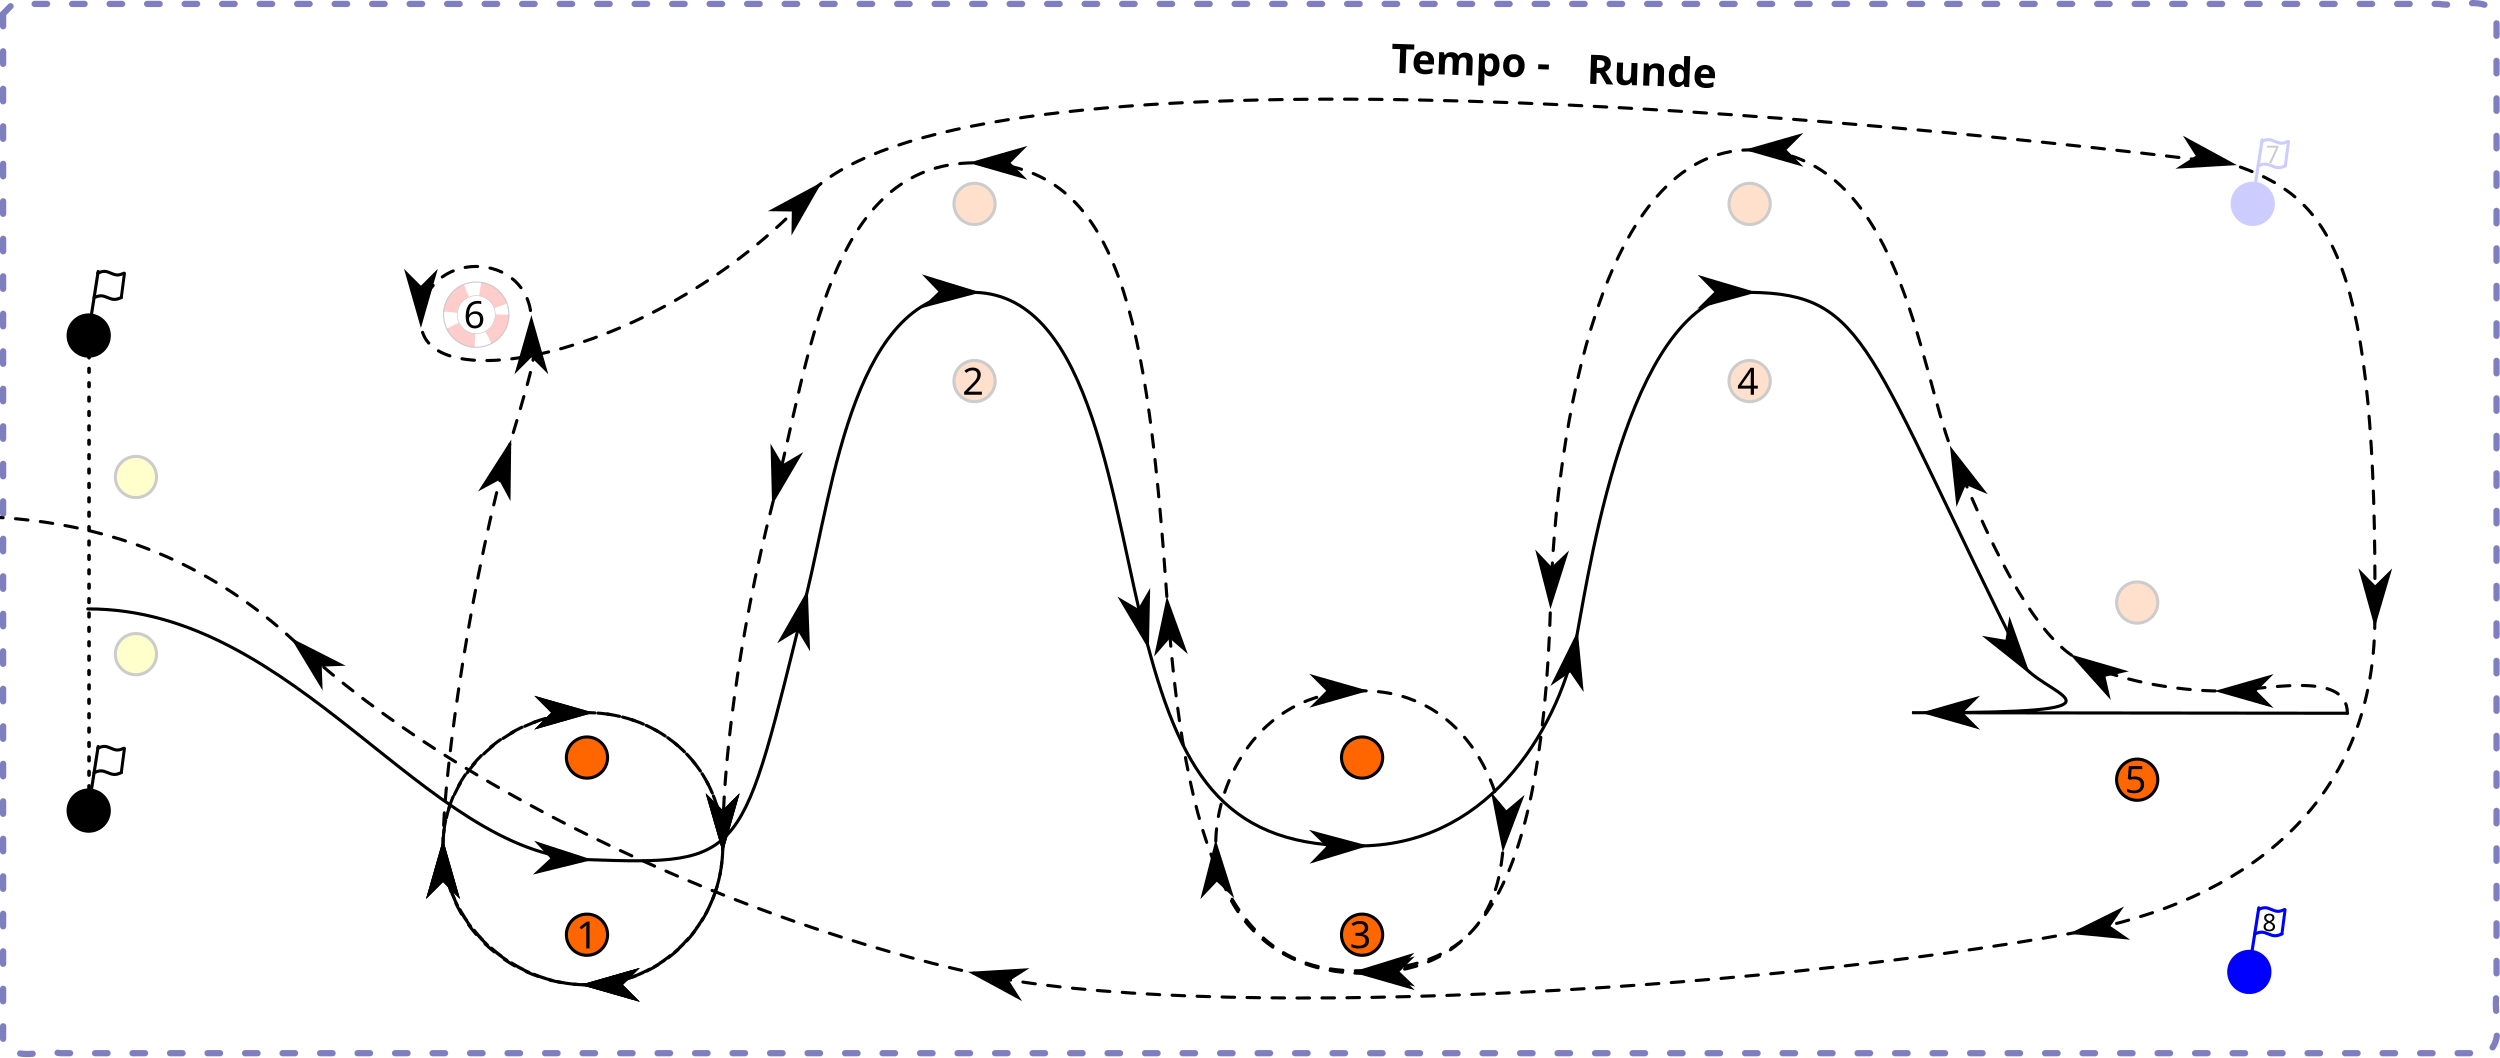
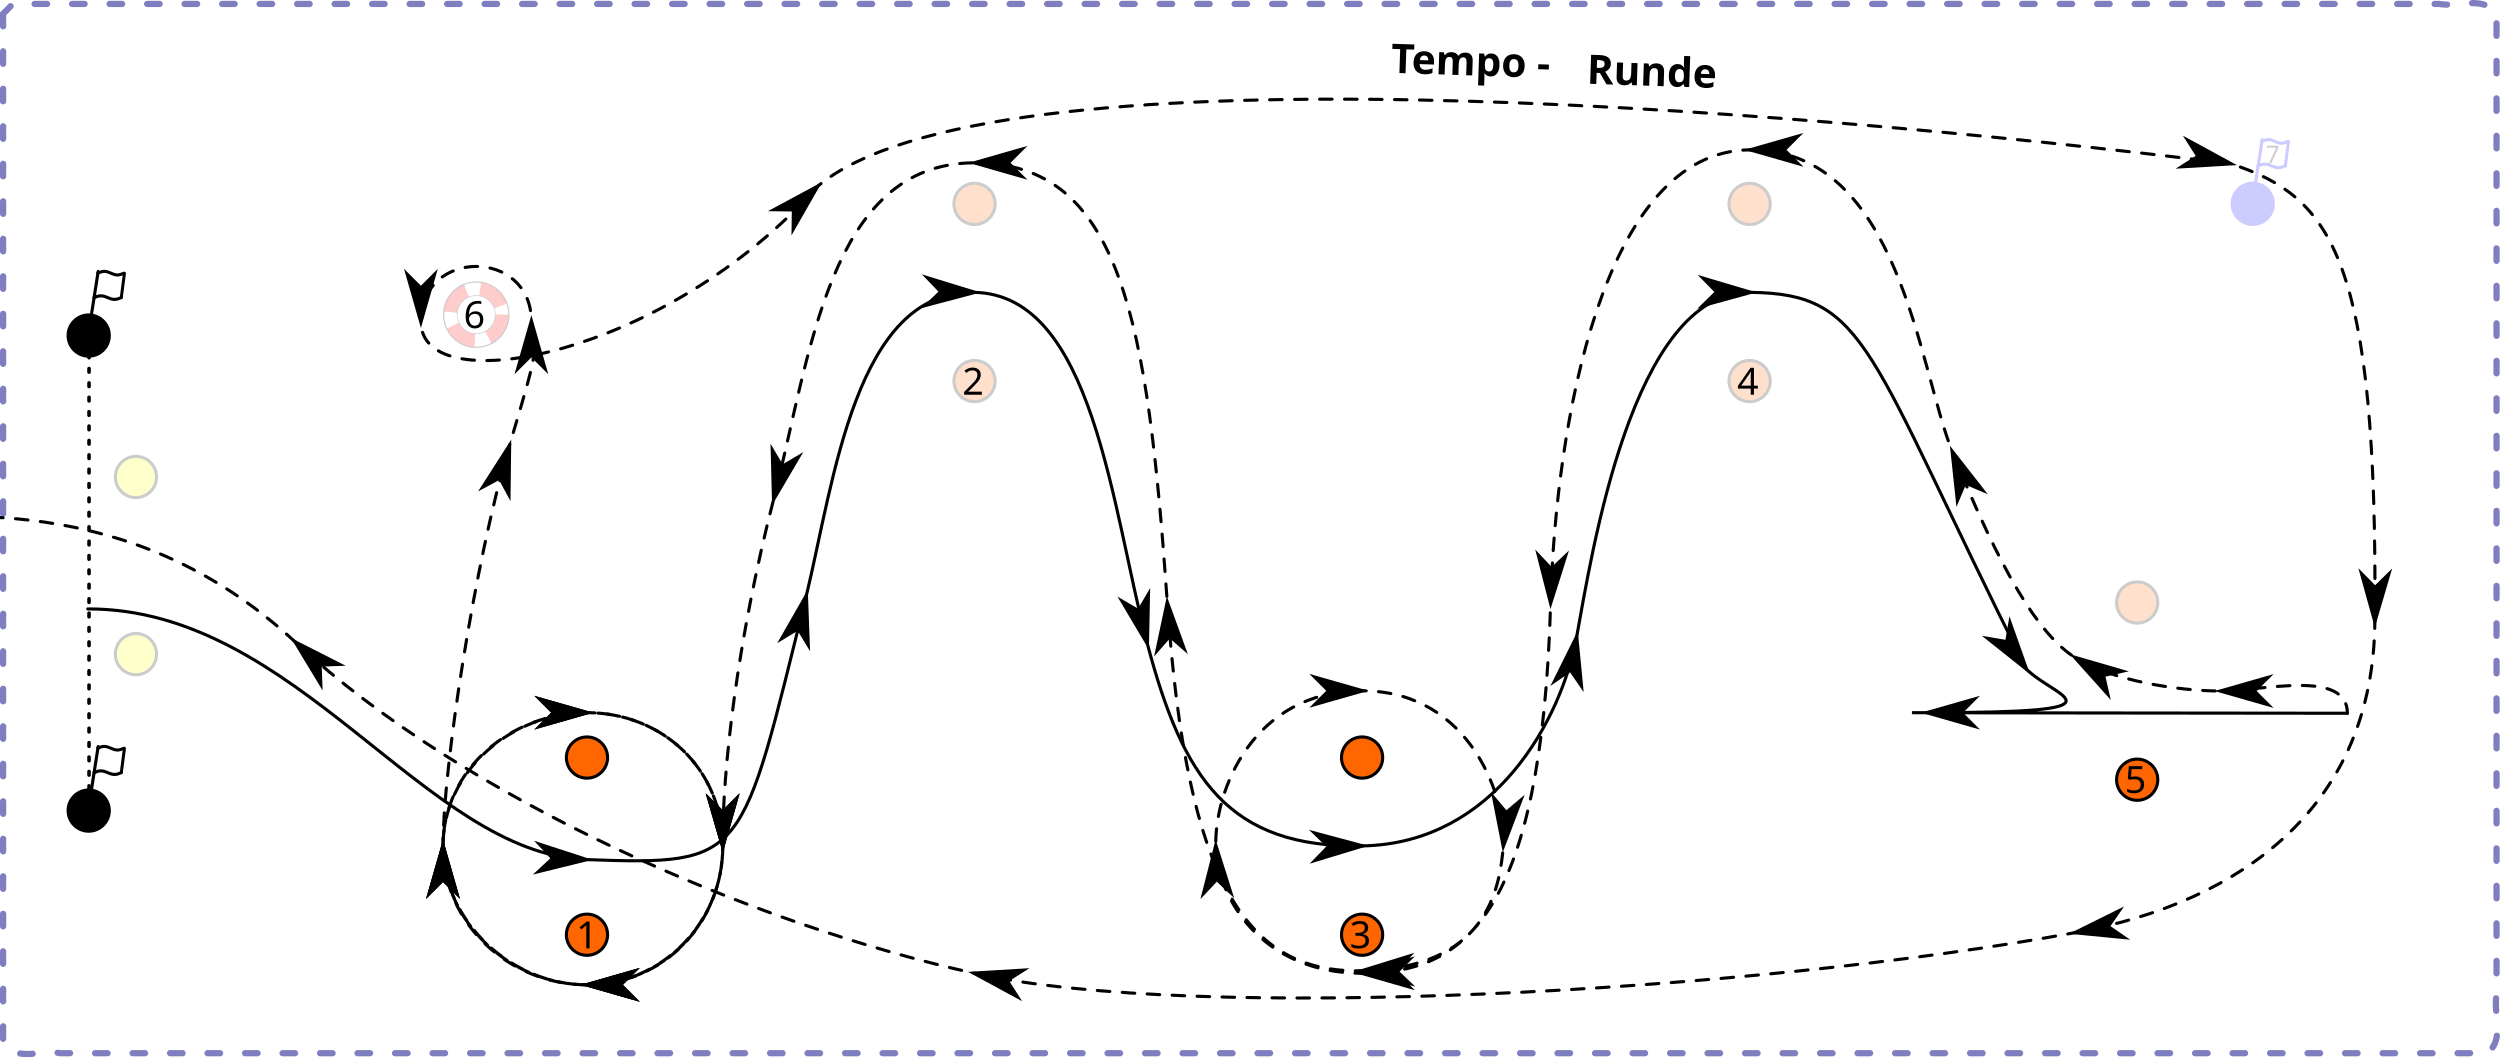
<svg xmlns="http://www.w3.org/2000/svg" version="1.0" id="svg3641" height="360.829" width="853.326" style="enable-background:new" xml:space="preserve">
  <defs id="arrows">
    <marker id="RazorWire" refX="0" refY="0" orient="auto" style="overflow:visible">
      <path id="path5527" style="fill:#34ff00;fill-opacity:1;fill-rule:evenodd;stroke:#34ff00;stroke-width:0.085pt;stroke-opacity:1" d="M 0.019,-0.632 V 0.595 L -6.621,2.568 H 9.113 L 2.979,0.595 V -0.632 L 9.166,-2.472 H -6.594 Z" />
    </marker>
    <marker orient="auto" refY="0" refX="0" id="Scissors" style="overflow:visible">
      <path id="schere" d="M 9.696,-3.847 C 8.661,-5.095 6.794,-5.052 5.4,-4.515 l -8.76,3.283 c -2.548,-1.394 -5.065,-0.995 -5.065,-1.673 0,-0.53 0.487,-0.414 0.414,-1.795 -0.07,-1.326 -1.454,-2.307 -2.763,-2.22 -1.309,-0.008 -2.666,0.995 -2.678,2.379 -0.098,1.393 1.074,2.688 2.461,2.779 1.624,0.242 4.499,-0.742 5.848,1.676 C -6.148,1.766 -7.931,1.771 -9.543,1.679 -10.882,1.602 -12.489,1.985 -13.128,3.301 c -0.617,1.261 -0.012,3.056 1.405,3.442 1.43,0.525 3.393,-0.138 3.733,-1.782 0.262,-1.267 -0.635,-1.862 -0.291,-2.322 0.26,-0.347 1.91,-0.146 4.85,-1.466 L 6.055,4.515 C 7.253,4.85 8.718,4.839 9.78,3.66 L -0.055,-0.057 Z M -9.832,-5.874 c 1.381,0.771 1.268,2.862 -0.167,3.268 -1.298,0.452 -2.956,-0.81 -2.542,-2.216 0.242,-1.154 1.764,-1.579 2.709,-1.052 z m 0.06,8.552 c 1.441,0.532 1.196,2.97 -0.269,3.298 -0.972,0.337 -2.361,-0.148 -2.459,-1.293 -0.189,-1.392 1.446,-2.65 2.728,-2.005 z" style="fill:#34ff00;fill-opacity:1;stroke:#34ff00;stroke-width:1.067;stroke-opacity:1" />
    </marker>
    <marker orient="auto" refY="0" refX="0" id="Legs" style="overflow:visible">
      <g id="g5494" transform="scale(-0.7)" style="fill:#34ff00;fill-opacity:1;stroke:#34ff00;stroke-opacity:1">
        <g id="g5496" transform="matrix(0,-1,-1,0,22.0892,22.73484)" style="fill:#34ff00;fill-opacity:1;stroke:#34ff00;stroke-opacity:1">
          <path id="path5498" d="m 22.636,22.054 c -7.371,5.036 -2.618,7.047 -6.23,14.339" style="fill:#34ff00;fill-opacity:1;fill-rule:evenodd;stroke:#34ff00;stroke-width:1.067pt;stroke-opacity:1" />
          <path id="path5500" d="m 22.825,21.918 c -1.451,8.904 3.772,9.355 4.805,14.747" style="fill:#34ff00;fill-opacity:1;fill-rule:evenodd;stroke:#34ff00;stroke-width:1.067pt;stroke-opacity:1" />
        </g>
        <path id="path5502" d="m -15.029,-7.181 -0.984,4.313 4.227,-1.305 z" style="fill:#34ff00;fill-opacity:1;fill-rule:evenodd;stroke:#34ff00;stroke-width:1.067pt;stroke-opacity:1" />
        <path id="path5504" d="m -16.23,4.861 1.999,3.946 2.418,-3.704 z" style="fill:#34ff00;fill-opacity:1;fill-rule:evenodd;stroke:#34ff00;stroke-width:1.067pt;stroke-opacity:1" />
      </g>
    </marker>
    <linearGradient id="linearGradient5477">
      <stop style="stop-color:#57e307;stop-opacity:1;" offset="0" id="stop5479" />
    </linearGradient>
    <marker style="overflow:visible" id="Arrow1Lend" refX="0" refY="0" orient="auto">
      <path style="fill-rule:evenodd;stroke:#000000;stroke-width:0.853pt;marker-start:none" d="M -10.667,0 -14.933,4.267 0,0 -14.933,-4.267 Z" id="path3104" />
    </marker>
    <marker style="overflow:visible" id="Arrow1Lstart" refX="0" refY="0" orient="auto">
      <path style="fill-rule:evenodd;stroke:#000000;stroke-width:0.853pt;marker-start:none" d="M 10.667,0 14.933,-4.267 0,0 14.933,4.267 Z" id="path3282" />
    </marker>
    <marker style="overflow:visible" id="Arrow1Lstart-7" refX="0" refY="0" orient="auto">
      <path style="fill-rule:evenodd;stroke:#000000;stroke-width:0.853pt;marker-start:none" d="M 10.667,0 14.933,-4.267 0,0 14.933,4.267 Z" id="path3282-4" />
    </marker>
    <marker style="overflow:visible" id="Arrow1Lend-6" refX="0" refY="0" orient="auto">
      <path style="fill-rule:evenodd;stroke:#000000;stroke-width:0.853pt;marker-start:none" d="M -10.667,0 -14.933,4.267 0,0 -14.933,-4.267 Z" id="path3104-0" />
    </marker>
  </defs>
  <g transform="translate(-215.4445,-435.3955)" style="display:inline" id="Parcours">
    <defs id="defs2076" />
    <g id="g1" />
    <g id="layer6" style="display:inline">
      <g transform="translate(18.94796,85.04597)" id="Zeitnahme" style="display:inline">
        <g id="g13156" transform="translate(-177.6378,-94.48819)">
          <path style="fill:#000000;fill-opacity:1;stroke:#000000;stroke-width:1.762" d="m 411.087,559.37 c 0,-3.685 -2.986,-6.678 -6.678,-6.678 -3.683,0 -6.678,2.987 -6.678,6.678 0,3.685 2.987,6.678 6.678,6.678 3.685,0 6.678,-2.987 6.678,-6.678 z" id="Zeit_oben" />
        </g>
        <g id="g13172" transform="translate(-177.6378,67.66194)">
          <path style="fill:#000000;fill-opacity:1;stroke:#000000;stroke-width:1.762" d="m 411.087,559.37 c 0,-3.685 -2.986,-6.678 -6.678,-6.678 -3.683,0 -6.678,2.987 -6.678,6.678 0,3.685 2.987,6.678 6.678,6.678 3.685,0 6.678,-2.987 6.678,-6.678 z" id="Zeit_unten" />
        </g>
        <path style="fill:none;stroke:#000000;stroke-width:1.228;stroke-linecap:round;stroke-linejoin:miter;stroke-miterlimit:4;stroke-dasharray:1.228, 3.684;stroke-dashoffset:0;stroke-opacity:1" d="m 226.886,466.315 c 0,23.379 0,46.759 0,70.138 0,19.991 0,67.885 0,87.271" id="path14169" />
      </g>
      <g transform="translate(113.4362,157.2769)" id="Tor1" style="display:inline;fill:#ff6600">
        <path style="fill:#ff6600;stroke:#000000;stroke-width:1.056" d="m 309.393,536.693 c 0,-3.883 -3.149,-7.032 -7.031,-7.032 -3.881,0 -7.031,3.148 -7.031,7.032 0,3.883 3.15,7.031 7.031,7.031 3.882,0 7.031,-3.147 7.031,-7.031 z" id="Tor1_innen" />
        <path style="fill:#ff6600;stroke:#000000;stroke-width:1.056" d="m 309.393,597.166 c 0,-3.883 -3.149,-7.032 -7.031,-7.032 -3.881,0 -7.031,3.148 -7.031,7.032 0,3.883 3.15,7.031 7.031,7.031 3.882,0 7.031,-3.147 7.031,-7.031 z" id="Tor1_aussen" />
      </g>
      <g transform="translate(226.8221,-31.69941)" id="Tor2" opacity="0.2" style="display:inline;fill:#ff6600">
        <path style="fill:#ff6600;stroke:#000000;stroke-width:1.056" d="m 328.291,536.693 c 0,-3.883 -3.149,-7.032 -7.031,-7.032 -3.881,0 -7.031,3.148 -7.031,7.032 0,3.883 3.15,7.031 7.031,7.031 3.882,0 7.031,-3.147 7.031,-7.031 z" id="Tor2_aussen" />
        <path style="fill:#ff6600;stroke:#000000;stroke-width:1.056" d="m 328.291,597.166 c 0,-3.883 -3.149,-7.032 -7.031,-7.032 -3.881,0 -7.031,3.148 -7.031,7.032 0,3.883 3.15,7.031 7.031,7.031 3.882,0 7.031,-3.147 7.031,-7.031 z" id="Tor2_innen" />
      </g>
      <g transform="translate(340.2078,157.2769)" id="Tor3" style="display:inline;fill:#ff6600">
        <path style="fill:#ff6600;stroke:#000000;stroke-width:1.056" d="m 347.189,536.693 c 0,-3.883 -3.149,-7.032 -7.031,-7.032 -3.881,0 -7.031,3.148 -7.031,7.032 0,3.883 3.15,7.031 7.031,7.031 3.882,0 7.031,-3.147 7.031,-7.031 z" id="Tor3_innen" />
        <path style="fill:#ff6600;stroke:#000000;stroke-width:1.056" d="m 347.189,597.166 c 0,-3.883 -3.149,-7.032 -7.031,-7.032 -3.881,0 -7.031,3.148 -7.031,7.032 0,3.883 3.15,7.031 7.031,7.031 3.882,0 7.031,-3.147 7.031,-7.031 z" id="Tor3_aussen" />
      </g>
      <g transform="translate(453.5935,-31.69941)" id="Tor4" opacity="0.2" style="display:inline;fill:#ff6600">
        <path style="fill:#ff6600;stroke:#000000;stroke-width:1.056" d="m 366.086,536.693 c 0,-3.883 -3.149,-7.032 -7.031,-7.032 -3.881,0 -7.031,3.148 -7.031,7.032 0,3.883 3.15,7.031 7.031,7.031 3.882,0 7.031,-3.147 7.031,-7.031 z" id="Tor4_aussen" />
        <path style="fill:#ff6600;stroke:#000000;stroke-width:1.056" d="m 366.086,597.166 c 0,-3.883 -3.149,-7.032 -7.031,-7.032 -3.881,0 -7.031,3.148 -7.031,7.032 0,3.883 3.15,7.031 7.031,7.031 3.882,0 7.031,-3.147 7.031,-7.031 z" id="Tor4_innen" />
      </g>
      <g transform="translate(566.9793,104.3635)" id="Tor5" style="display:inline;fill:#ff6600">
        <path style="fill:#ff6600;stroke:#000000;stroke-width:1.056" d="m 384.984,536.693 c 0,-3.883 -3.149,-7.032 -7.031,-7.032 -3.881,0 -7.031,3.148 -7.031,7.032 0,3.883 3.15,7.031 7.031,7.031 3.882,0 7.031,-3.147 7.031,-7.031 z" id="Tor5_oben" opacity="0.2" />
        <path style="fill:#ff6600;stroke:#000000;stroke-width:1.056" d="m 384.984,597.166 c 0,-3.883 -3.149,-7.032 -7.031,-7.032 -3.881,0 -7.031,3.148 -7.031,7.032 0,3.883 3.15,7.031 7.031,7.031 3.882,0 7.031,-3.147 7.031,-7.031 z" id="Tor5_unten" />
      </g>
      <g transform="translate(18.94796,138.3793)" id="Schikane" opacity="0.2" style="display:inline">
        <g style="fill:none" id="Ring">
          <ellipse id="path8826" style="fill:none;stroke:#ff0000;stroke-width:4.821;stroke-linecap:butt;stroke-linejoin:round;stroke-miterlimit:4;stroke-dasharray:9.643, 4.821;stroke-dashoffset:0;stroke-opacity:1" cx="359.055" cy="404.409" rx="8.928" ry="8.928" />
          <ellipse style="display:inline;fill:none;stroke:#000000;stroke-width:0.229;stroke-linecap:round;stroke-linejoin:round;stroke-miterlimit:4;stroke-dasharray:none;stroke-dashoffset:0;stroke-opacity:1" id="path3620" cx="359.055" cy="404.409" rx="6.5" ry="6.5" />
          <ellipse style="display:inline;fill:none;stroke:#000000;stroke-width:0.393;stroke-linecap:round;stroke-linejoin:round;stroke-miterlimit:4;stroke-dasharray:none;stroke-dashoffset:0;stroke-opacity:1" id="path2733" cx="359.055" cy="404.409" rx="11.142" ry="11.142" />
        </g>
      </g>
      <g transform="translate(-40.52031,61.51377)" id="StartZiel" opacity="0.2" style="display:inline">
        <path style="fill:#ffff00;stroke:#000000;stroke-width:1.056" d="m 309.393,536.693 c 0,-3.883 -3.149,-7.032 -7.031,-7.032 -3.881,0 -7.031,3.148 -7.031,7.032 0,3.883 3.15,7.031 7.031,7.031 3.882,0 7.031,-3.147 7.031,-7.031 z" id="StartZiel_oben" />
        <path style="fill:#ffff00;stroke:#000000;stroke-width:1.056" d="m 309.393,597.166 c 0,-3.883 -3.149,-7.032 -7.031,-7.032 -3.881,0 -7.031,3.148 -7.031,7.032 0,3.883 3.15,7.031 7.031,7.031 3.882,0 7.031,-3.147 7.031,-7.031 z" id="StartZiel_unten" />
      </g>
    </g>
  </g>
  <g transform="translate(-215.4445,-435.3955)" style="display:inline" id="ParcoursLabel">
    <defs id="defs2832" />
    <g id="g3113" style="display:inline">
      <text xml:space="preserve" style="font-style:normal;font-weight:normal;font-size:12.8px;line-height:0%;font-family:'Arial Black';display:inline;fill:#000000;fill-opacity:1;stroke:none;stroke-width:1.067" x="373.691" y="547.37" id="Nummer_Schikane">
        <tspan id="tspan3032" x="373.691" y="547.37" style="font-size:12.8px;line-height:1.25;stroke-width:1.067">6</tspan>
      </text>
      <text xml:space="preserve" style="font-style:normal;font-weight:normal;font-size:12.8px;line-height:0%;font-family:'Arial Black';display:inline;fill:#000000;fill-opacity:1;stroke:none;stroke-width:1.067" x="412.13" y="759.102" id="Nummer_Tor1">
        <tspan id="tspan3036" x="412.13" y="759.102" style="font-size:12.8px;line-height:1.25;stroke-width:1.067">1</tspan>
      </text>
      <text xml:space="preserve" style="font-style:normal;font-weight:normal;font-size:12.8px;line-height:0%;font-family:'Arial Black';display:inline;fill:#000000;fill-opacity:1;stroke:none;stroke-width:1.067" x="808.383" y="570.125" id="Nummer_Tor4">
        <tspan id="tspan3040" x="808.383" y="570.125" style="font-size:12.8px;line-height:1.25;stroke-width:1.067">4</tspan>
      </text>
      <text xml:space="preserve" style="font-style:normal;font-weight:normal;font-size:12.8px;line-height:0%;font-family:'Arial Black';display:inline;fill:#000000;fill-opacity:1;stroke:none;stroke-width:1.067" x="940.704" y="706.032" id="Nummer_Tor5">
        <tspan id="tspan3044" x="940.704" y="706.032" style="font-size:12.8px;line-height:1.25;stroke-width:1.067">5</tspan>
      </text>
      <text xml:space="preserve" style="font-style:normal;font-weight:normal;font-size:12.8px;line-height:0%;font-family:'Arial Black';display:inline;fill:#000000;fill-opacity:1;stroke:none;stroke-width:1.067" x="676.131" y="759.024" id="Nummer_Tor3">
        <tspan id="tspan3048" x="676.131" y="759.024" style="font-size:12.8px;line-height:1.25;stroke-width:1.067">3</tspan>
      </text>
      <g transform="translate(579.9631,-35.51099)" id="Speedboje_oben" opacity="0.2" style="display:inline">
        <path id="path3052" d="m 411.087,540.472 c 0,-3.685 -2.986,-6.678 -6.678,-6.678 -3.683,0 -6.678,2.987 -6.678,6.678 0,3.685 2.987,6.678 6.678,6.678 3.685,0 6.678,-2.987 6.678,-6.678 z" style="fill:#0000ff;fill-opacity:1;stroke:#0000ff;stroke-width:1.762" />
        <g style="stroke:#0000ff" id="g3062">
          <path id="path3054" d="m 407.511,519.18 c 0.372,-0.161 0.745,-0.325 1.117,-0.438 0.372,-0.114 0.744,-0.181 1.117,-0.181 0.372,0 0.744,0.063 1.117,0.181 0.372,0.113 0.744,0.273 1.116,0.438 0.369,0.16 0.745,0.321 1.117,0.434 0.369,0.114 0.745,0.181 1.117,0.181 0.368,0 0.745,-0.064 1.117,-0.181 0.368,-0.113 0.744,-0.274 1.117,-0.434" style="fill:none;stroke:#0000ff;stroke-width:1.052;stroke-linecap:round;stroke-linejoin:round" />
          <path id="path3056" d="m 407.643,518.601 -2.7,17.3 v 0.258 0" style="fill:none;stroke:#0000ff;stroke-width:1.067;stroke-linecap:round;stroke-linejoin:round" />
          <path id="path3058" d="m 406.246,527.522 c 0.384,-0.158 0.775,-0.317 1.163,-0.429 0.383,-0.113 0.775,-0.179 1.163,-0.179 0.383,0 0.774,0.062 1.163,0.179 0.387,0.112 0.774,0.271 1.163,0.429 0.387,0.159 0.774,0.317 1.162,0.433 0.388,0.109 0.775,0.175 1.163,0.175 0.388,0 0.775,-0.062 1.163,-0.175 0.387,-0.112 0.775,-0.271 1.163,-0.433" style="fill:none;stroke:#0000ff;stroke-width:1.067;stroke-linecap:round;stroke-linejoin:round" />
          <path id="path3060" d="m 416.604,519.31 -1.039,7.969 v 0.12 0" style="fill:none;stroke:#0000ff;stroke-width:1.024;stroke-linecap:round" />
        </g>
        <text xml:space="preserve" style="font-style:normal;font-weight:normal;font-size:12.8px;line-height:0%;font-family:'Arial Black';fill:#000000;fill-opacity:1;stroke:none;stroke-width:1.067" x="408.873" y="526.543" id="text3066">
          <tspan id="tspan3064" x="408.873" y="526.543" style="font-size:8.242px;line-height:1.25;stroke-width:1.067">7</tspan>
        </text>
      </g>
      <text xml:space="preserve" style="font-style:normal;font-weight:normal;font-size:12.8px;line-height:0%;font-family:'Arial Black';display:inline;fill:#000000;fill-opacity:1;stroke:none;stroke-width:1.067" x="543.926" y="570.125" id="Nummer_Tor2">
        <tspan id="tspan3088" x="543.926" y="570.125" style="font-size:12.8px;line-height:1.25;stroke-width:1.067">2</tspan>
      </text>
      <g id="Zeit_oben_Flagge">
        <path id="path3092" d="m 248.821,528.636 c 0.372,-0.161 0.745,-0.325 1.117,-0.438 0.372,-0.114 0.744,-0.181 1.117,-0.181 0.372,0 0.744,0.063 1.117,0.181 0.372,0.113 0.744,0.273 1.116,0.438 0.369,0.16 0.745,0.321 1.117,0.434 0.369,0.114 0.745,0.181 1.117,0.181 0.368,0 0.745,-0.064 1.117,-0.181 0.368,-0.113 0.744,-0.274 1.117,-0.434" style="display:inline;fill:none;stroke:#000000;stroke-width:1.052;stroke-linecap:round;stroke-linejoin:round" />
        <path id="path3094" d="m 248.953,528.057 -2.7,17.3 v 0.258 0" style="display:inline;fill:none;stroke:#000000;stroke-width:1.067;stroke-linecap:round;stroke-linejoin:round" />
        <path id="path3096" d="m 247.556,536.977 c 0.384,-0.158 0.775,-0.317 1.163,-0.429 0.383,-0.113 0.775,-0.179 1.163,-0.179 0.383,0 0.774,0.062 1.163,0.179 0.387,0.112 0.774,0.271 1.163,0.429 0.387,0.159 0.774,0.317 1.162,0.433 0.388,0.109 0.775,0.175 1.163,0.175 0.388,0 0.775,-0.062 1.163,-0.175 0.387,-0.112 0.775,-0.271 1.163,-0.433" style="display:inline;fill:none;stroke:#000000;stroke-width:1.067;stroke-linecap:round;stroke-linejoin:round" />
        <path id="path3098" d="m 257.914,528.766 -1.039,7.969 v 0.12 0" style="display:inline;fill:none;stroke:#000000;stroke-width:1.024;stroke-linecap:round" />
      </g>
      <g id="Zeit_unten_Flagge">
        <path id="path3102" d="m 248.821,690.786 c 0.372,-0.161 0.745,-0.325 1.117,-0.438 0.372,-0.114 0.744,-0.181 1.117,-0.181 0.372,0 0.744,0.063 1.117,0.181 0.372,0.113 0.744,0.273 1.116,0.438 0.369,0.16 0.745,0.321 1.117,0.434 0.369,0.114 0.745,0.181 1.117,0.181 0.368,0 0.745,-0.064 1.117,-0.181 0.368,-0.113 0.744,-0.274 1.117,-0.434" style="display:inline;fill:none;stroke:#000000;stroke-width:1.052;stroke-linecap:round;stroke-linejoin:round" />
        <path id="path3105" d="m 248.953,690.207 -2.7,17.3 v 0.258 0" style="display:inline;fill:none;stroke:#000000;stroke-width:1.067;stroke-linecap:round;stroke-linejoin:round" />
        <path id="path3107" d="m 247.556,699.127 c 0.384,-0.158 0.775,-0.317 1.163,-0.429 0.383,-0.113 0.775,-0.179 1.163,-0.179 0.383,0 0.774,0.062 1.163,0.179 0.387,0.112 0.774,0.271 1.163,0.429 0.387,0.159 0.774,0.317 1.162,0.433 0.388,0.109 0.775,0.175 1.163,0.175 0.388,0 0.775,-0.062 1.163,-0.175 0.387,-0.112 0.775,-0.271 1.163,-0.433" style="display:inline;fill:none;stroke:#000000;stroke-width:1.067;stroke-linecap:round;stroke-linejoin:round" />
        <path id="path3109" d="m 257.914,690.916 -1.039,7.969 v 0.12 0" style="display:inline;fill:none;stroke:#000000;stroke-width:1.024;stroke-linecap:round" />
      </g>
    </g>
  </g>
-   <g transform="translate(363.3543,-208.7303)" id="Speedboje_unten" style="display:inline;enable-background:new">
-     <path id="path2174" d="m 411.087,540.472 c 0,-3.685 -2.986,-6.678 -6.678,-6.678 -3.683,0 -6.678,2.987 -6.678,6.678 0,3.685 2.987,6.678 6.678,6.678 3.685,0 6.678,-2.987 6.678,-6.678 z" style="fill:#0000ff;fill-opacity:1;stroke:#0000ff;stroke-width:1.762" />
-     <g style="fill:none;stroke:#0000ff" id="g2184">
-       <path id="path2176" d="m 407.511,519.18 c 0.372,-0.161 0.745,-0.325 1.117,-0.438 0.372,-0.114 0.744,-0.181 1.117,-0.181 0.372,0 0.744,0.063 1.117,0.181 0.372,0.113 0.744,0.273 1.116,0.438 0.369,0.16 0.745,0.321 1.117,0.434 0.369,0.114 0.745,0.181 1.117,0.181 0.368,0 0.745,-0.064 1.117,-0.181 0.368,-0.113 0.744,-0.274 1.117,-0.434" style="fill:none;stroke:#0000ff;stroke-width:1.052;stroke-linecap:round;stroke-linejoin:round" />
-       <path id="path2178" d="m 407.643,518.601 -2.7,17.3 v 0.258 0" style="fill:none;stroke:#0000ff;stroke-width:1.067;stroke-linecap:round;stroke-linejoin:round" />
-       <path id="path2180" d="m 406.246,527.522 c 0.384,-0.158 0.775,-0.317 1.163,-0.429 0.383,-0.113 0.775,-0.179 1.163,-0.179 0.383,0 0.774,0.062 1.163,0.179 0.387,0.112 0.774,0.271 1.163,0.429 0.387,0.159 0.774,0.317 1.162,0.433 0.388,0.109 0.775,0.175 1.163,0.175 0.388,0 0.775,-0.062 1.163,-0.175 0.387,-0.112 0.775,-0.271 1.163,-0.433" style="fill:none;stroke:#0000ff;stroke-width:1.067;stroke-linecap:round;stroke-linejoin:round" />
-       <path id="path2182" d="m 416.604,519.31 -1.039,7.969 v 0.12 0" style="fill:none;stroke:#0000ff;stroke-width:1.024;stroke-linecap:round" />
-     </g>
-     <text xml:space="preserve" style="font-style:normal;font-weight:normal;font-size:12.8px;line-height:0%;font-family:'Arial Black';fill:#000000;fill-opacity:1;stroke:none;stroke-width:1.067" x="408.873" y="526.543" id="text2188">
-       <tspan id="tspan2186" x="408.873" y="526.543" style="font-size:8.242px;line-height:1.25;stroke-width:1.067">8</tspan>
-     </text>
-   </g>
  <g transform="translate(-215.4445,-435.3955)" style="display:inline" id="Klasse7_Moewe">
    <path id="path3412" d="m 169.627,612.629 c 24.841,0 89.242,-11.354 146.676,41.981 57.434,53.335 155.68,96.118 231.704,112.994 76.024,16.876 264.837,6.507 375.79,-13.882 57.281,-10.526 101.788,-43.307 102.262,-106.342 0.934,-124.03 -14.615,-144.774 -49.215,-156.108 -158.201,-19.565 -424.336,-41.112 -482.38,7.775 -51.328,57.862 -135.352,73.976 -135.352,46.103 0,-25.079 37.712,-25.079 37.712,0 0,15.274 4.503,2.236 -7.509,42.396 -12.012,40.159 -22.661,110.333 -22.663,136.631 -0.002,25.87 23.429,47.369 49.146,47.369 25.717,0 46.349,-21 46.349,-47.333 0,-26.333 -20.632,-45.56 -46.349,-45.56 -25.717,0 -49.143,19.227 -49.143,45.525 0,26.298 23.427,47.369 49.143,47.369 25.717,0 46.511,-21.463 46.349,-47.369 -0.162,-25.905 4.927,-70.101 17.386,-118.468 12.459,-48.205 18.661,-114.738 68.614,-114.738 49.951,0 59.026,53.853 65.733,150.145 6.708,96.292 27.139,126.488 66.486,125.644 42.599,-0.913 46.954,-27.758 48.215,-42.629 1.262,-14.871 -10.468,-52.941 -48.221,-52.941 -37.753,0 -50.432,34.876 -49.921,52.941 0.511,18.065 15.982,43.473 49.921,43.473 33.939,0 61.301,-17.98 64.362,-126.488 1.674,-59.353 17.376,-154.571 68.292,-154.571 50.916,0 57.354,74.713 68.821,103.027 16.312,40.274 29.187,62.268 41.921,70.278 12.734,8.01 35.576,11.412 49.734,11.412 13.99,0 43.19,-7.596 43.19,7.587" style="display:inline;fill:none;stroke:#000000;stroke-width:1.066;stroke-linecap:round;stroke-linejoin:round;stroke-miterlimit:4;stroke-dasharray:4.263, 4.263;stroke-dashoffset:0;stroke-opacity:1;marker-start:none;marker-mid:url(#Arrow1Lstart);marker-end:none" />
    <path id="path3414" d="m 1016.681,678.851 c 0,0 -181.32,-0.198 -143.404,-0.198 71.653,0 43.372,-5.128 33.803,-14.92 -54.824,-109.218 -53.823,-128.115 -94.236,-128.547 -40.413,-0.433 -54.154,89.961 -59.26,117.68 -5.106,27.719 -27.714,70.512 -73.224,71.266 -45.51,0.754 -61.124,-22.827 -73.327,-69.149 -12.203,-46.322 -18.343,-118.973 -59.026,-119.797 -40.683,-0.824 -47.947,64.875 -57.369,103.633 -22.459,90.358 -20.057,91.969 -75.111,89.98 -55.054,-1.989 -98.673,-85.73 -170.121,-85.558" style="display:inline;fill:none;stroke:#000000;stroke-width:1.067;stroke-linecap:round;stroke-linejoin:round;stroke-miterlimit:4;stroke-dashoffset:0;stroke-opacity:1;marker-start:none;marker-mid:url(#Arrow1Lstart);marker-end:none" />
    <path id="path3416" d="m 462.148,724.213 c 0,-26.333 -20.632,-45.56 -46.349,-45.56 -25.717,0 -49.143,19.827 -49.143,45.56 0,26.47 22.661,47.333 49.143,47.333 26.47,0 46.349,-21.463 46.349,-47.333 z" style="display:inline;fill:none;stroke:#000000;stroke-width:1.067;stroke-linecap:round;stroke-linejoin:round;stroke-miterlimit:4;stroke-dasharray:4.267, 4.267;stroke-dashoffset:3.8;stroke-opacity:1;marker-start:none;marker-mid:url(#Arrow1Lstart);marker-end:none" />
    <text id="text3418" y="876.114" x="243.389" style="font-style:normal;font-variant:normal;font-weight:normal;font-stretch:normal;font-size:12.8px;line-height:0%;font-family:Verdana;-inkscape-font-specification:Verdana;display:inline;opacity:0.99;fill:#e6e6e6;fill-opacity:1;stroke:none;stroke-width:1.067" xml:space="preserve">
      <tspan id="tspan3420" y="876.114" x="243.389" style="font-style:normal;font-variant:normal;font-weight:normal;font-stretch:normal;font-size:19.2px;line-height:1.25;font-family:Verdana;-inkscape-font-specification:Verdana;fill:#000000;stroke-width:1.067">Ablegen - Startlinie - in den Parcours, d.h. innen durch die Tore 1 - 2 - 3 - 4 -</tspan>
      <tspan id="tspan3422" y="900.114" x="243.389" style="font-style:normal;font-variant:normal;font-weight:normal;font-stretch:normal;font-size:19.2px;line-height:1.25;font-family:Verdana;-inkscape-font-specification:Verdana;fill:#000000;stroke-width:1.067">rückwärts durch das Tor 5 - vorwärts wieder in den Parcours, d.h. außen um Tor 4 -</tspan>
      <tspan id="tspan3424" y="924.114" x="243.389" style="font-style:normal;font-variant:normal;font-weight:normal;font-stretch:normal;font-size:19.2px;line-height:1.25;font-family:Verdana;-inkscape-font-specification:Verdana;fill:#000000;stroke-width:1.067">schnelle Umkreisung des Tores 3 (das Tor 3 bleibt an der Steuerbordseite!) - </tspan>
      <tspan y="948.114" x="243.389" style="font-style:normal;font-variant:normal;font-weight:normal;font-stretch:normal;font-size:19.2px;line-height:1.25;font-family:Verdana;-inkscape-font-specification:Verdana;fill:#000000;stroke-width:1.067" id="tspan3456">außen um Tor 2 - schnelle Umkreisung des Tores 1 (das Tor 1 bleibt an der Steuerbordseite!) -</tspan>
      <tspan id="tspan3430" y="972.114" x="243.389" style="font-style:normal;font-variant:normal;font-weight:normal;font-stretch:normal;font-size:19.2px;line-height:1.25;font-family:Verdana;-inkscape-font-specification:Verdana;fill:#000000;stroke-width:1.067">Schikane an der Tonne 6 - Temporunde: <tspan id="tspan3428" style="font-style:normal;font-variant:normal;font-weight:normal;font-stretch:normal;font-size:19.2px;font-family:Verdana;-inkscape-font-specification:Verdana;fill:#000000;stroke-width:1.067">außen</tspan> an den Toren 2 und 4, um die Tonne 7,</tspan>
      <tspan y="996.114" x="243.389" style="font-style:normal;font-variant:normal;font-weight:normal;font-stretch:normal;font-size:19.2px;line-height:1.25;font-family:Verdana;-inkscape-font-specification:Verdana;fill:#000000;stroke-width:1.067" id="tspan3652">zwischen Tor 5 und Tonne 8, außen an Tor 3 vorbei und innen durch das Tor 1 -</tspan>
      <tspan y="1020.114" x="243.389" style="font-style:normal;font-variant:normal;font-weight:normal;font-stretch:normal;font-size:19.2px;line-height:1.25;font-family:Verdana;-inkscape-font-specification:Verdana;fill:#000000;stroke-width:1.067" id="tspan3656">Ziellinie - anlegen.</tspan>
    </text>
    <g transform="translate(-74.06106,0.4918078)" id="g3434">
      <text xml:space="preserve" style="font-style:normal;font-weight:bold;font-size:12.8px;line-height:0%;font-family:Verdana;fill:#000000;fill-opacity:1;stroke:none;stroke-width:1.067" x="778.966" y="434.237" id="text3436" transform="rotate(1.893166)">
        <tspan id="tspan3438" x="778.966" y="434.237" style="font-size:13.867px;line-height:1.25;stroke-width:1.067">Tempo -</tspan>
      </text>
      <text xml:space="preserve" style="font-style:normal;font-weight:bold;font-size:12.8px;line-height:0%;font-family:Verdana;fill:#000000;fill-opacity:1;stroke:none;stroke-width:1.067" x="845.879" y="435.753" id="text3440" transform="rotate(1.893166)">
        <tspan id="tspan3442" x="845.879" y="435.753" style="font-size:13.867px;line-height:1.25;stroke-width:1.067">Runde</tspan>
      </text>
    </g>
    <text id="text3444" y="328.002" x="595.582" style="font-style:normal;font-variant:normal;font-weight:bold;font-stretch:normal;font-size:12.8px;line-height:0%;font-family:Verdana;-inkscape-font-specification:'Verdana Bold';text-align:center;text-anchor:middle;display:inline;fill:#000000;fill-opacity:1;stroke:none;stroke-width:1.067" xml:space="preserve">
      <tspan style="font-style:normal;font-variant:normal;font-weight:bold;font-stretch:normal;font-size:38.4px;line-height:1.25;font-family:Verdana;-inkscape-font-specification:'Verdana Bold';text-align:center;text-anchor:middle;stroke-width:1.067" y="328.002" x="595.582" id="tspan3446">DMYV-Jugend</tspan>
      <tspan id="tspan3448" style="font-style:normal;font-variant:normal;font-weight:bold;font-stretch:normal;font-size:38.4px;line-height:1.25;font-family:Verdana;-inkscape-font-specification:'Verdana Bold';text-align:center;text-anchor:middle;stroke-width:1.067" y="376.002" x="595.582">Motorboot-Slalom</tspan>
      <tspan style="font-style:normal;font-variant:normal;font-weight:bold;font-stretch:normal;font-size:38.4px;line-height:1.25;font-family:Verdana;-inkscape-font-specification:'Verdana Bold';text-align:center;text-anchor:middle;stroke-width:1.067" id="tspan3450" y="424.002" x="595.582">Klasse 7</tspan>
    </text>
    <text transform="rotate(-30.00001)" id="text2735-7-9" y="483.218" x="-56.18" style="font-style:normal;font-weight:bold;font-size:12.8px;line-height:0%;font-family:Verdana;text-align:center;text-anchor:middle;display:inline;fill:#000000;fill-opacity:1;stroke:none;stroke-width:1.067" xml:space="preserve">
      <tspan y="483.218" x="-56.18" id="tspan2737-4-8" style="font-size:29.867px;line-height:1.25;stroke-width:1.067">Möwe-Parcour</tspan>
    </text>
  </g>
  <g id="Export_Area" style="display:inline;opacity:1" transform="translate(-180.8124,-194.4877)">
    <path style="display:inline;opacity:0.5;fill:none;fill-opacity:1;fill-rule:nonzero;stroke:#000080;stroke-width:2.133;stroke-linecap:round;stroke-linejoin:miter;stroke-miterlimit:4;stroke-dasharray:4.267, 8.533;stroke-dashoffset:0;stroke-opacity:1" d="m 181.879,199.201 c 0,117.134 0,234.268 0,351.402 4.38,6.419 13.104,2.145 19.592,3.374 276.059,0 552.117,0 828.176,0 6.295,-4.466 2.103,-13.361 3.309,-19.977 0,-111.6 0,-223.2 0,-334.8 -4.38,-6.419 -13.104,-2.145 -19.592,-3.374 -276.059,0 -552.117,0 -828.176,0 -1.103,1.125 -2.206,2.25 -3.309,3.374 z" id="rect4816" />
    <g id="g2" />
    <g id="g3" />
  </g>
</svg>
